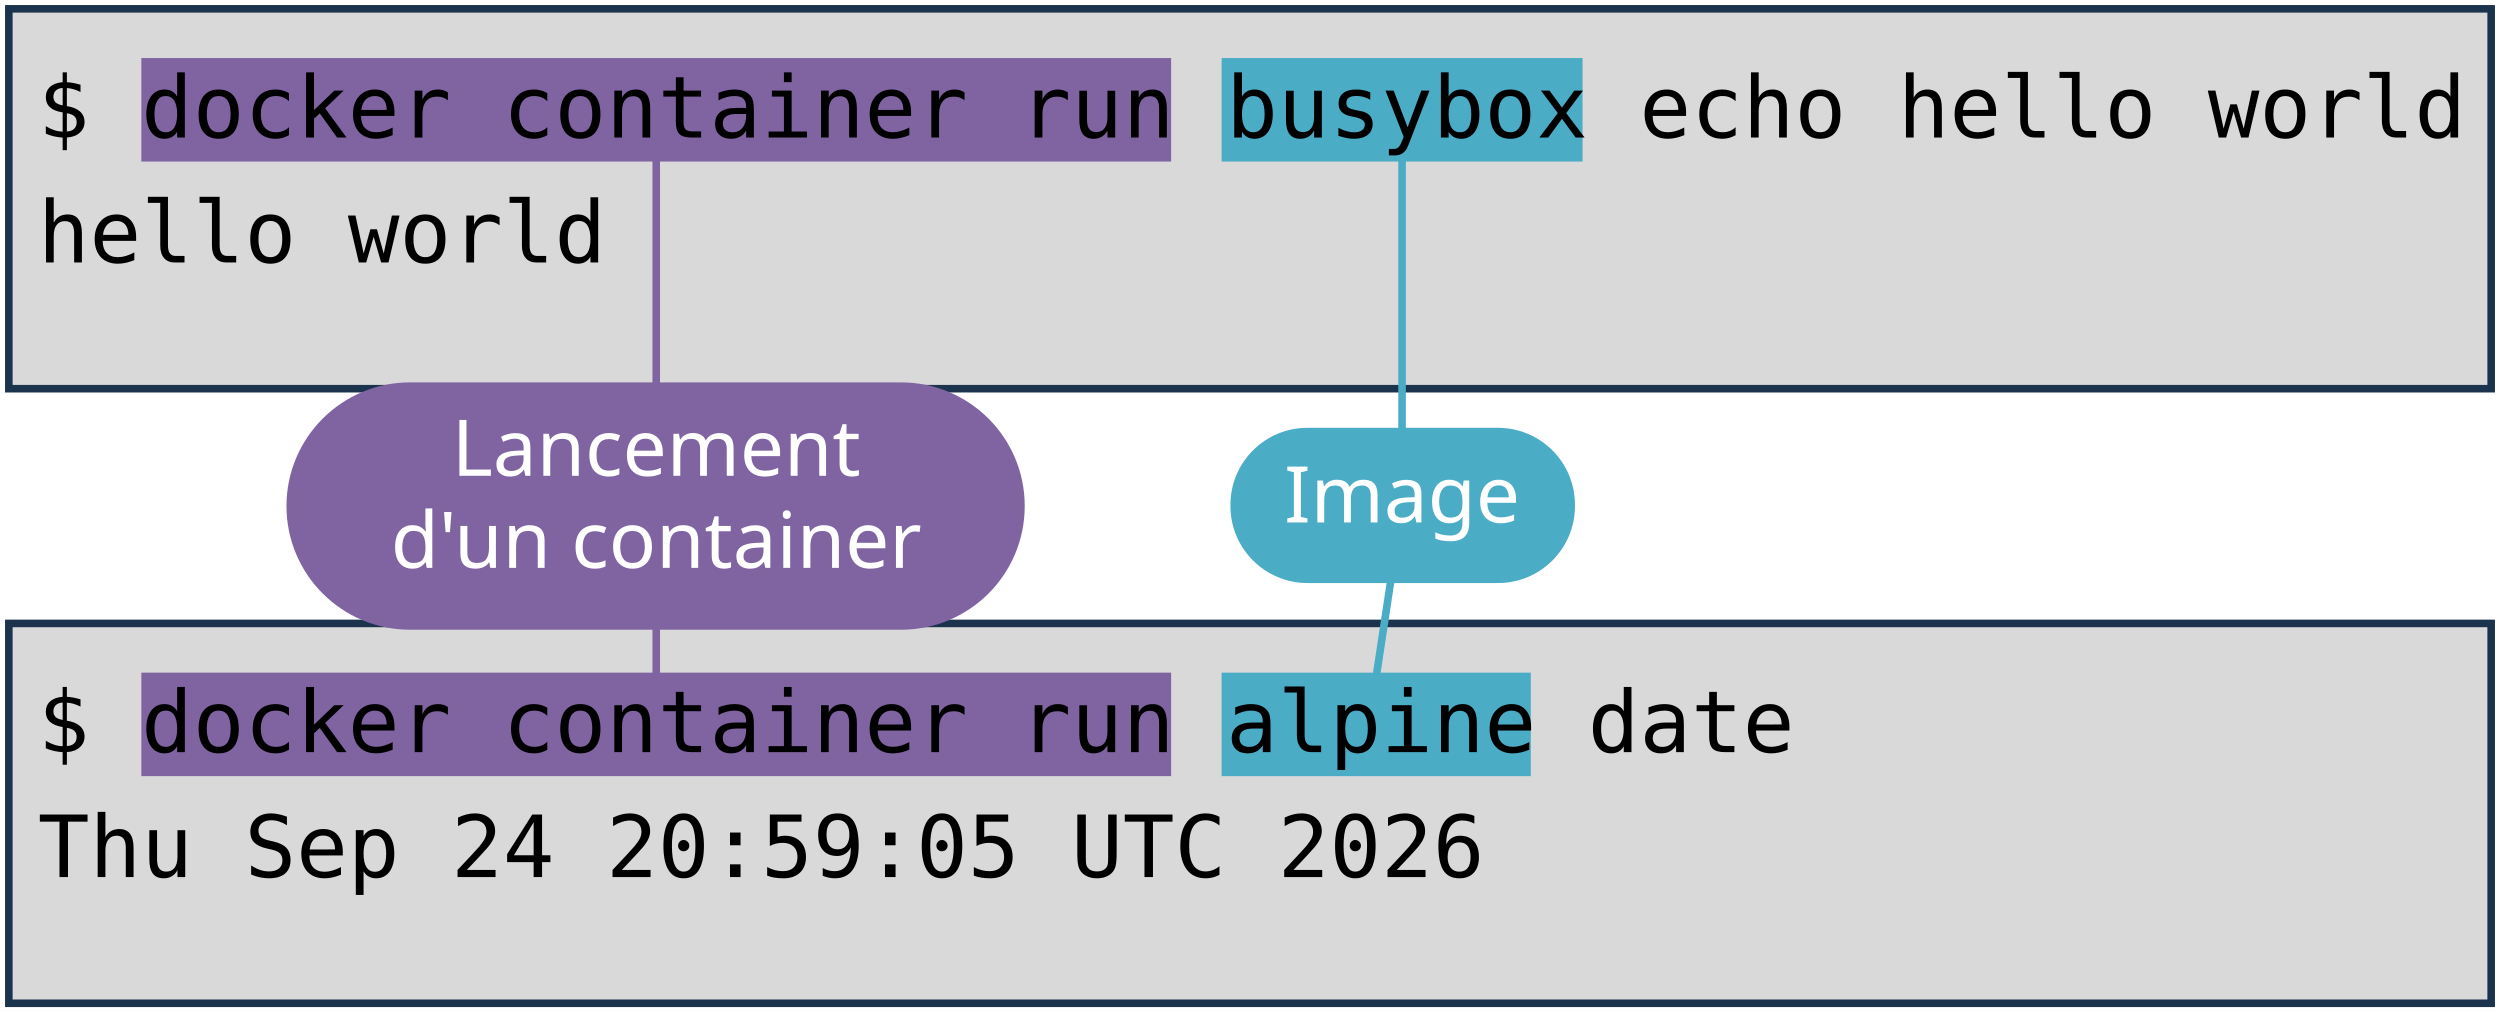
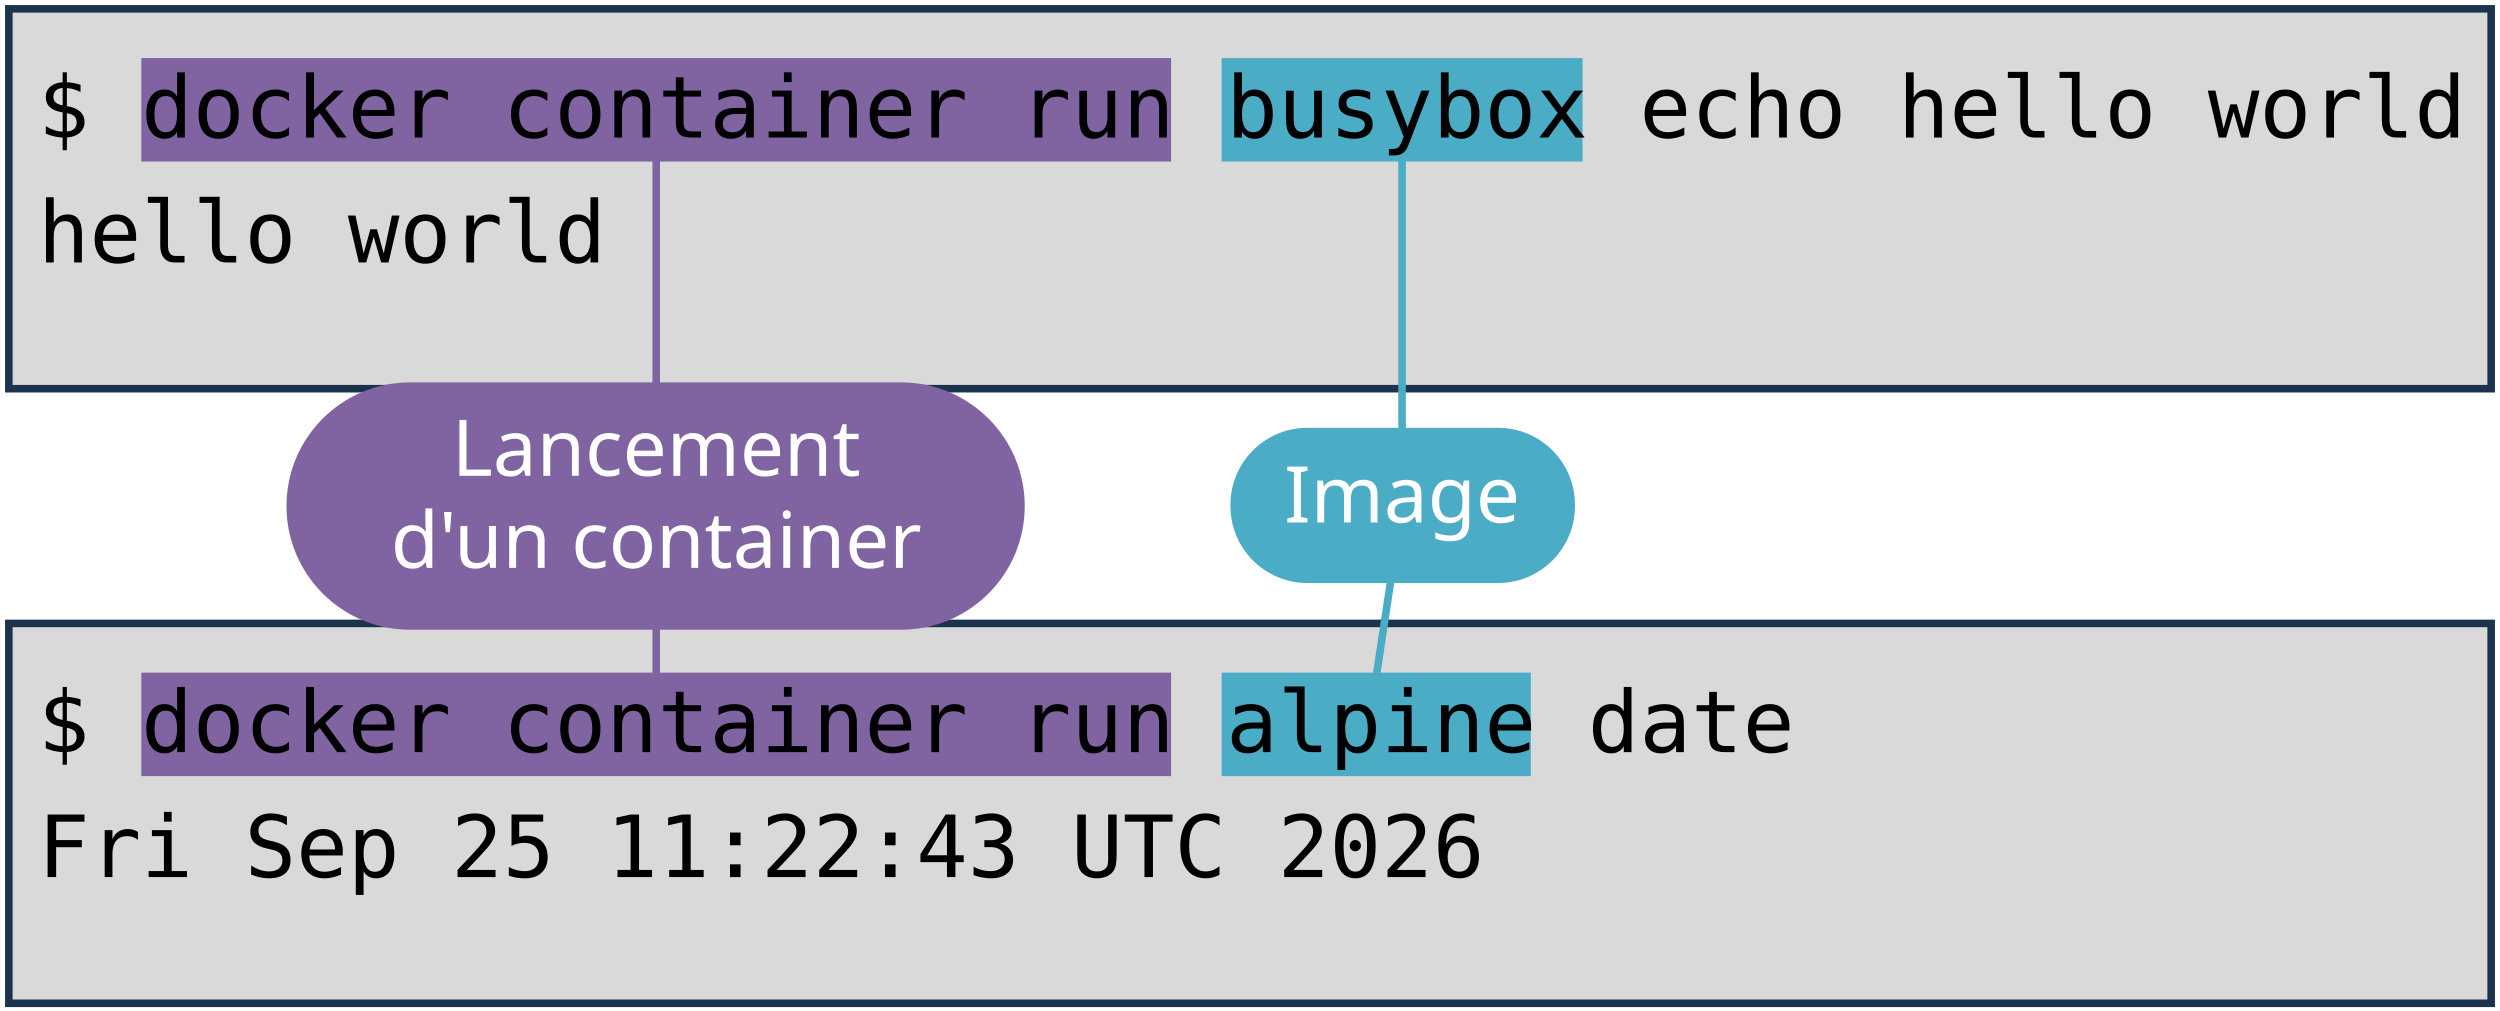
<svg xmlns="http://www.w3.org/2000/svg" viewBox="0 0 1981 801" width="1981" height="801" role="img" aria-label="Deux terminaux : docker container run busybox echo hello world, et docker container run alpine date. Annotations : lancement d'un container, image, commande lancée.">
  <style>
    .code { font-family: "DejaVu Sans Mono", Menlo, Consolas, monospace; font-size: 68px; fill: #000000; }
    .pill { font-family: "Trebuchet MS", "Century Gothic", Verdana, sans-serif; font-size: 62px; text-anchor: middle; }
  </style>
  <rect width="1981" height="801" fill="#FFFFFF" />
  <rect x="7" y="7" width="1967" height="301" fill="#D9D9D9" stroke="#1C334E" stroke-width="6" />
  <rect x="7" y="494" width="1967" height="301" fill="#D9D9D9" stroke="#1C334E" stroke-width="6" />
  <rect x="112" y="46" width="816" height="82" fill="#8064A2" />
  <rect x="112" y="533" width="816" height="82" fill="#8064A2" />
  <rect x="968" y="46" width="286" height="82" fill="#4BACC6" />
  <rect x="968" y="533" width="245" height="82" fill="#4BACC6" />
  <text x="30" y="109" class="code" xml:space="preserve">$ docker container run busybox echo hello world</text>
  <text x="30" y="208" class="code" xml:space="preserve">hello world</text>
  <text x="30" y="596" class="code" xml:space="preserve">$ docker container run alpine date</text>
-   <text x="30" y="695" class="code" xml:space="preserve">Thu Sep 24 20:59:05 UTC 2026</text>
+   <text x="30" y="695" class="code" xml:space="preserve">Fri Sep 25 11:22:43 UTC 2026</text>
  <path d="M 520 401 L 520 128" stroke="#8064A2" stroke-width="6" fill="none" stroke-linecap="round" />
  <path d="M 520 401 L 520 533" stroke="#8064A2" stroke-width="6" fill="none" stroke-linecap="round" />
  <rect x="227" y="303" width="585" height="196" rx="98" fill="#8064A2" />
  <text x="520" y="377" class="pill" fill="#FFFFFF">Lancement</text>
  <text x="520" y="450" class="pill" fill="#FFFFFF">d'un container</text>
  <path d="M 1111 401 L 1111 128" stroke="#4BACC6" stroke-width="6" fill="none" stroke-linecap="round" />
  <path d="M 1111 401 L 1091 533" stroke="#4BACC6" stroke-width="6" fill="none" stroke-linecap="round" />
  <rect x="975" y="339" width="273" height="123" rx="61" fill="#4BACC6" />
  <text x="1111" y="414" class="pill" fill="#FFFFFF">Image</text>
</svg>
